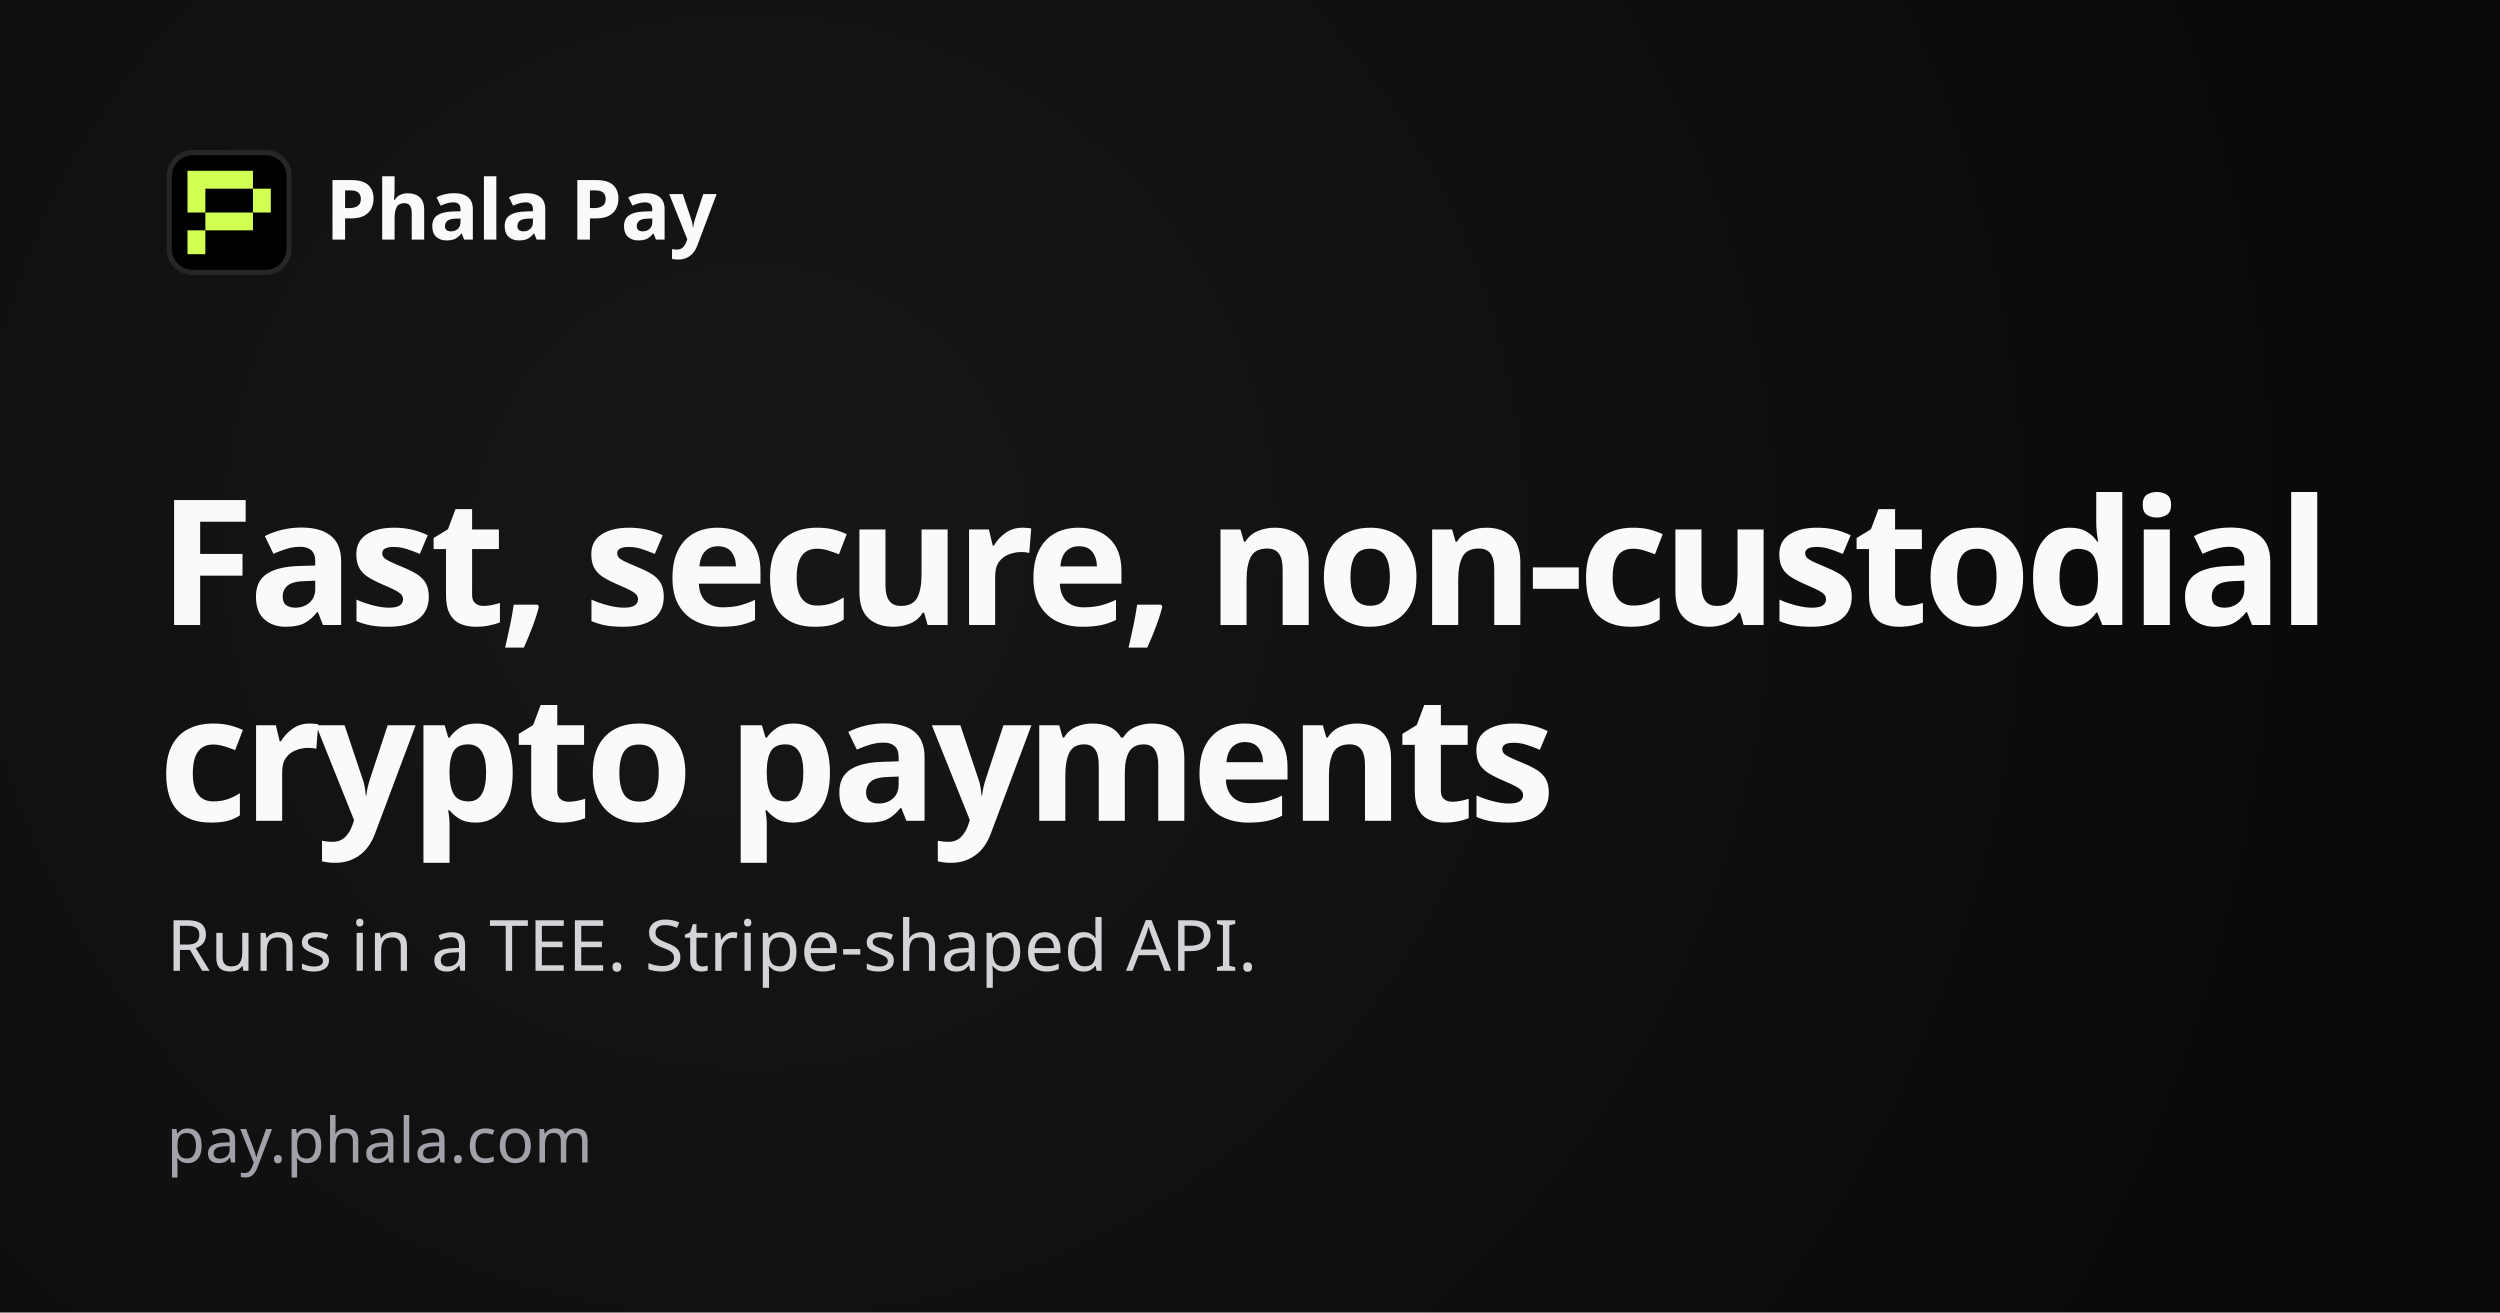
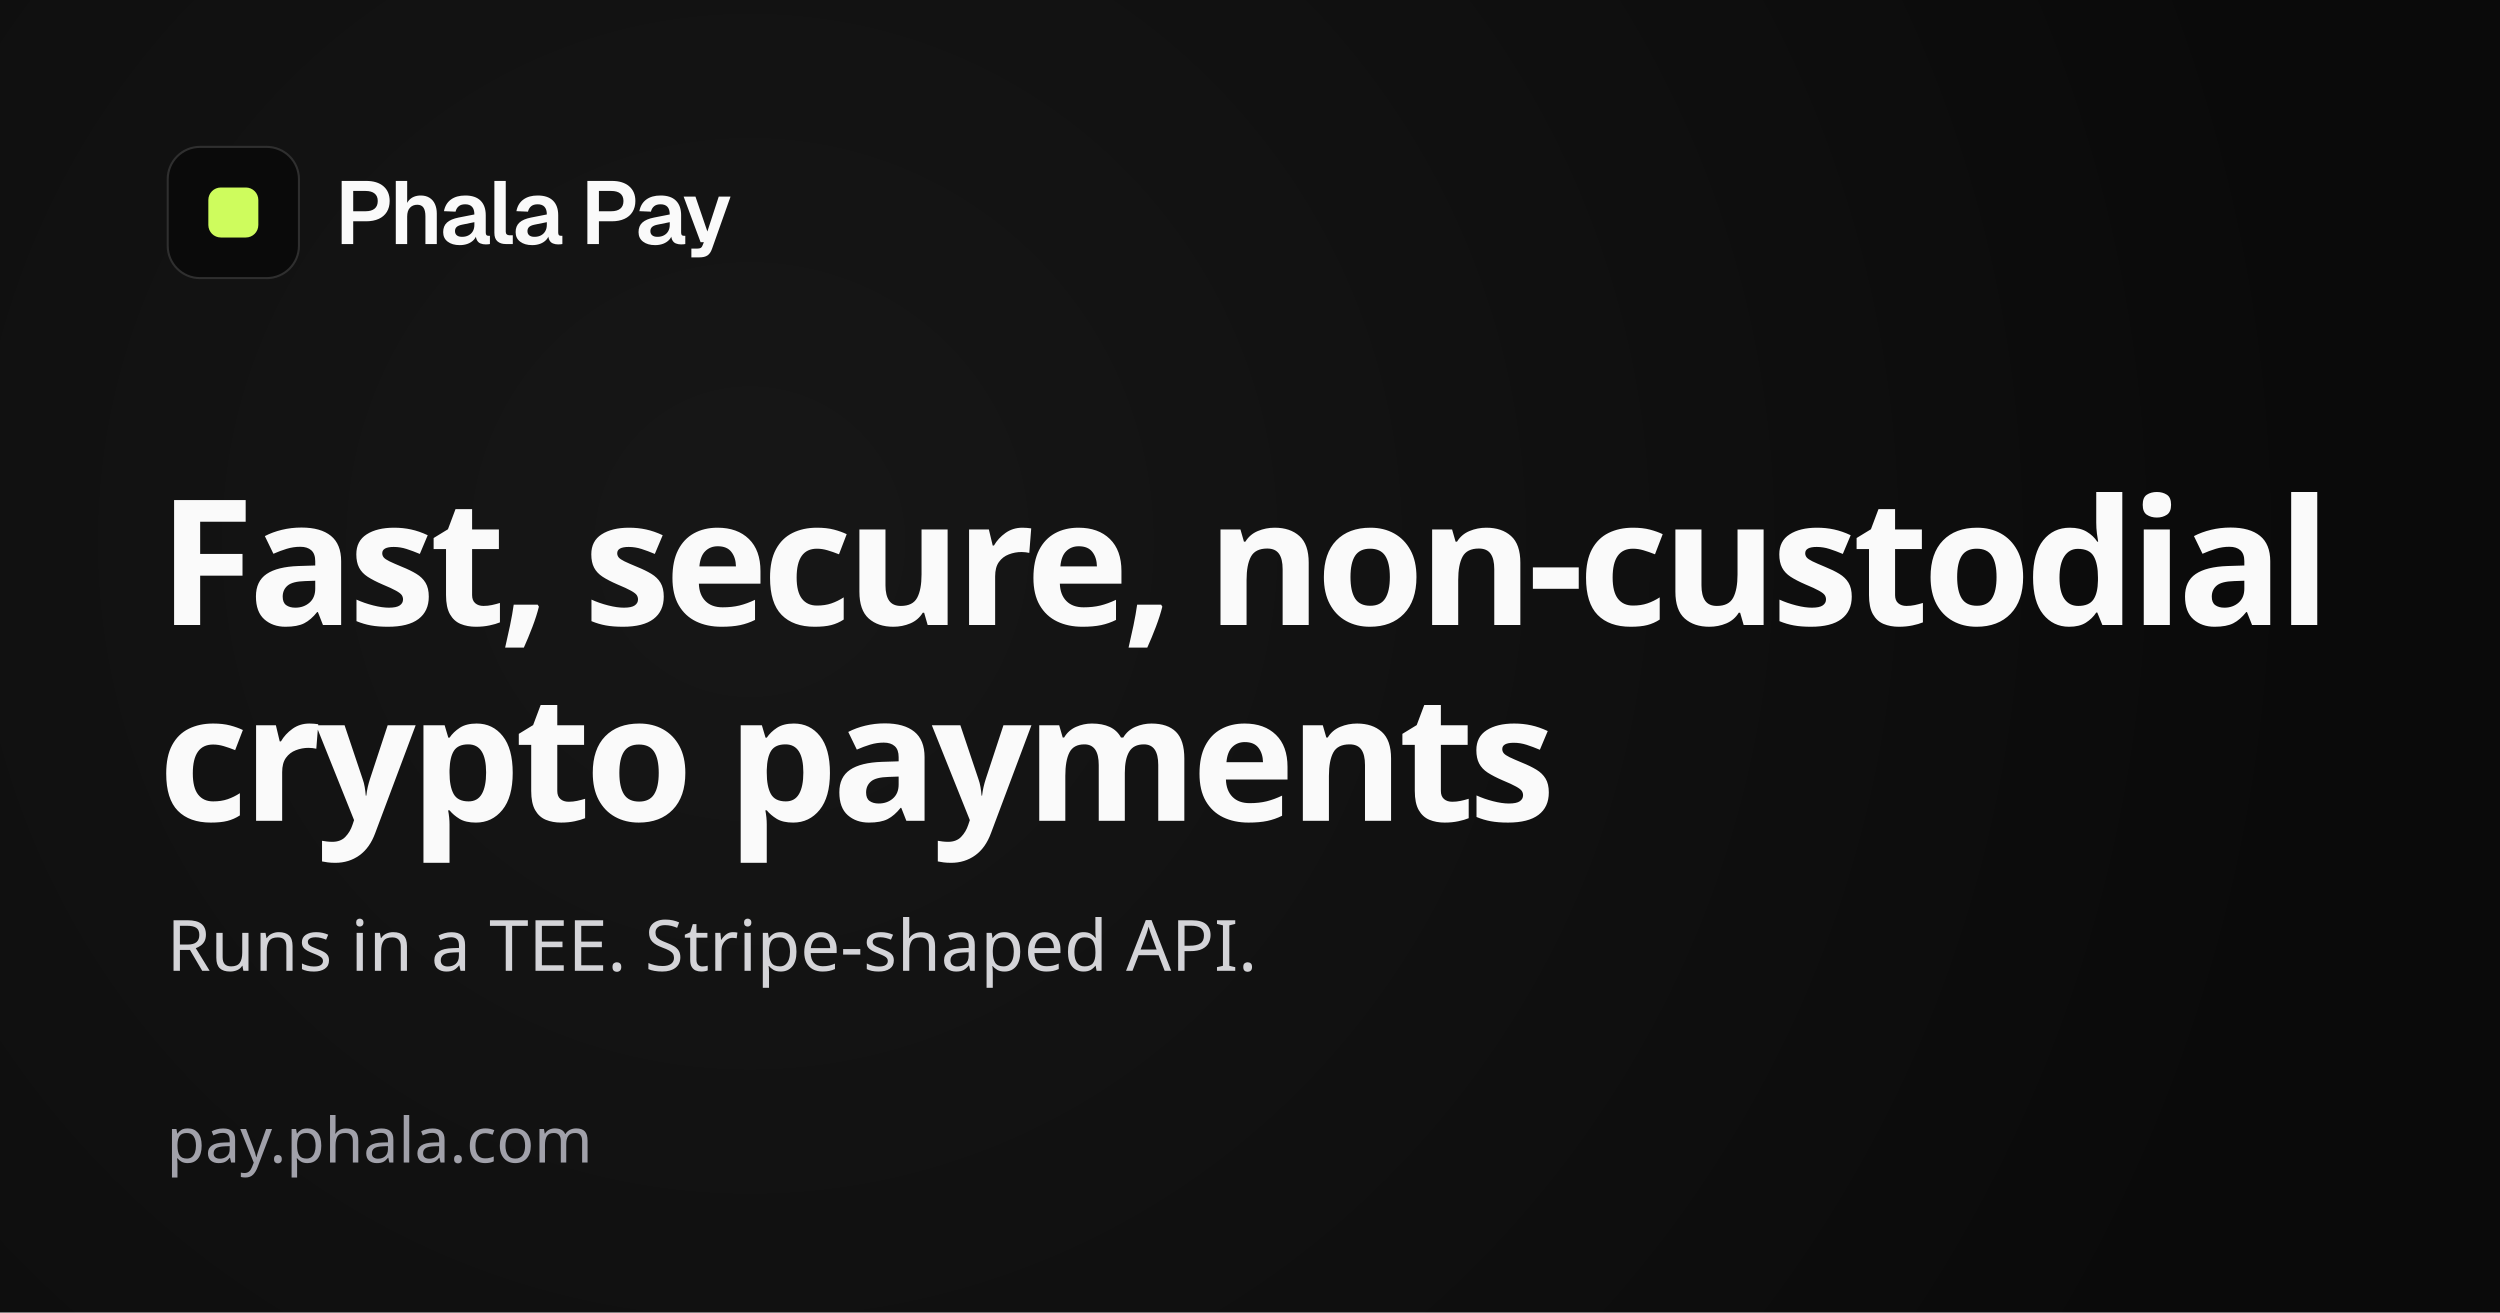
<svg xmlns="http://www.w3.org/2000/svg" width="1200" height="630" viewBox="0 0 1200 630">
  <defs>
    <radialGradient id="light" cx="360" cy="260" r="760" gradientUnits="userSpaceOnUse">
      <stop offset="0" stop-color="#fff" stop-opacity="0.05" />
      <stop offset="1" stop-color="#fff" stop-opacity="0" />
    </radialGradient>
  </defs>
  <rect width="1200" height="630" fill="#0a0a0a" />
  <rect width="1200" height="630" fill="url(#light)" />
  <g font-family="Geist Variable">
-     <g transform="translate(80 72) scale(2.5)">
-       <rect width="24" height="24" rx="5" fill="#000" />
-       <rect x="0.5" y="0.5" width="23" height="23" rx="4.5" fill="none" stroke="#fff" stroke-opacity="0.15" />
-       <path fill="#D1FF52" fill-rule="evenodd" d="M4 4h12.571v3.429H20V12h-3.429V7.429H7.43V12H4zm3.429 11.429h9.142V12H7.43zm0 0V20H4v-4.571z" clip-rule="evenodd" />
-     </g>
-     <text x="156" y="115" font-size="40" font-weight="600" letter-spacing="-0.8" fill="#fafafa">Phala Pay</text>
+     <svg x="80" y="70" width="272" height="64" viewBox="0 0 136 32">
+       <clipPath id="tile">
+         <rect width="32" height="32" rx="8" />
+       </clipPath>
+       <rect width="32" height="32" rx="8" fill="#0a0a0a" />
+       <rect width="32" height="32" rx="8" fill="none" stroke="#fff" stroke-opacity=".15" stroke-width="2" vector-effect="non-scaling-stroke" clip-path="url(#tile)" />
+       <rect x="10" y="10" width="12" height="12" rx="3" fill="#cefc5d" />
+       <path fill="#fafafa" transform="translate(42 23.57)" d="M0 0V-15.15H5.87Q8.53 -15.15 10.03 -13.87Q11.52 -12.59 11.52 -10.33Q11.52 -8.81 10.84 -7.71Q10.15 -6.61 8.9 -6.04Q7.64 -5.46 5.87 -5.46H2.77V0ZM2.77 -7.87H5.74Q7.15 -7.87 7.9 -8.49Q8.66 -9.11 8.66 -10.33Q8.66 -11.52 7.9 -12.13Q7.15 -12.74 5.74 -12.74H2.77ZM12.99 0V-15.15H15.72V-8.79H15.38Q15.55 -9.77 16.06 -10.4Q16.58 -11.03 17.32 -11.34Q18.07 -11.65 18.97 -11.65Q20.22 -11.65 21.09 -11.1Q21.95 -10.56 22.39 -9.58Q22.83 -8.6 22.83 -7.32V0H20.1V-6.66Q20.1 -8.04 19.63 -8.74Q19.16 -9.43 18.15 -9.43Q17.05 -9.43 16.38 -8.7Q15.72 -7.98 15.72 -6.59V0ZM28.33 0.26Q26.54 0.26 25.45 -0.57Q24.36 -1.39 24.36 -2.86Q24.36 -4.33 25.28 -5.16Q26.2 -5.99 28.07 -6.36L31.85 -7.1Q31.85 -8.32 31.3 -8.93Q30.74 -9.54 29.65 -9.54Q28.67 -9.54 28.11 -9.08Q27.54 -8.62 27.33 -7.77L24.55 -7.89Q24.9 -9.71 26.22 -10.68Q27.54 -11.65 29.65 -11.65Q32.09 -11.65 33.33 -10.42Q34.58 -9.19 34.58 -6.91V-2.77Q34.58 -2.33 34.74 -2.15Q34.9 -1.98 35.22 -1.98H35.58V0Q35.46 0.04 35.17 0.06Q34.88 0.09 34.58 0.09Q33.88 0.09 33.32 -0.14Q32.77 -0.36 32.47 -0.93Q32.17 -1.49 32.17 -2.47L32.41 -2.3Q32.23 -1.56 31.67 -0.97Q31.1 -0.38 30.25 -0.06Q29.4 0.26 28.33 0.26ZM28.89 -1.73Q29.8 -1.73 30.46 -2.09Q31.13 -2.45 31.49 -3.09Q31.85 -3.73 31.85 -4.61V-5.25L28.91 -4.65Q27.99 -4.46 27.59 -4.09Q27.2 -3.71 27.2 -3.11Q27.2 -2.45 27.64 -2.09Q28.07 -1.73 28.89 -1.73ZM39.38 0Q38.14 0 37.4 -0.64Q36.65 -1.28 36.65 -2.69V-15.15H39.38V-2.97Q39.38 -2.54 39.61 -2.33Q39.83 -2.11 40.23 -2.11H41.07V0ZM45.72 0.26Q43.93 0.26 42.84 -0.57Q41.75 -1.39 41.75 -2.86Q41.75 -4.33 42.67 -5.16Q43.58 -5.99 45.46 -6.36L49.24 -7.1Q49.24 -8.32 48.68 -8.93Q48.13 -9.54 47.04 -9.54Q46.06 -9.54 45.49 -9.08Q44.93 -8.62 44.71 -7.77L41.94 -7.89Q42.28 -9.71 43.61 -10.68Q44.93 -11.65 47.04 -11.65Q49.47 -11.65 50.72 -10.42Q51.97 -9.19 51.97 -6.91V-2.77Q51.97 -2.33 52.13 -2.15Q52.29 -1.98 52.61 -1.98H52.97V0Q52.84 0.04 52.55 0.06Q52.27 0.09 51.97 0.09Q51.26 0.09 50.71 -0.14Q50.15 -0.36 49.86 -0.93Q49.56 -1.49 49.56 -2.47L49.79 -2.3Q49.62 -1.56 49.06 -0.97Q48.49 -0.38 47.64 -0.06Q46.78 0.26 45.72 0.26ZM46.27 -1.73Q47.19 -1.73 47.85 -2.09Q48.51 -2.45 48.87 -3.09Q49.24 -3.73 49.24 -4.61V-5.25L46.29 -4.65Q45.38 -4.46 44.98 -4.09Q44.59 -3.71 44.59 -3.11Q44.59 -2.45 45.02 -2.09Q45.46 -1.73 46.27 -1.73ZM58.97 0V-15.15H64.83Q67.5 -15.15 68.99 -13.87Q70.49 -12.59 70.49 -10.33Q70.49 -8.81 69.8 -7.71Q69.12 -6.61 67.86 -6.04Q66.6 -5.46 64.83 -5.46H61.74V0ZM61.74 -7.87H64.7Q66.11 -7.87 66.87 -8.49Q67.63 -9.11 67.63 -10.33Q67.63 -11.52 66.87 -12.13Q66.11 -12.74 64.7 -12.74H61.74ZM75.22 0.26Q73.43 0.26 72.34 -0.57Q71.25 -1.39 71.25 -2.86Q71.25 -4.33 72.17 -5.16Q73.09 -5.99 74.97 -6.36L78.74 -7.1Q78.74 -8.32 78.19 -8.93Q77.63 -9.54 76.54 -9.54Q75.56 -9.54 75 -9.08Q74.43 -8.62 74.22 -7.77L71.45 -7.89Q71.79 -9.71 73.11 -10.68Q74.43 -11.65 76.54 -11.65Q78.98 -11.65 80.22 -10.42Q81.47 -9.19 81.47 -6.91V-2.77Q81.47 -2.33 81.63 -2.15Q81.79 -1.98 82.11 -1.98H82.47V0Q82.35 0.04 82.06 0.06Q81.77 0.09 81.47 0.09Q80.77 0.09 80.21 -0.14Q79.66 -0.36 79.36 -0.93Q79.06 -1.49 79.06 -2.47L79.3 -2.3Q79.13 -1.56 78.56 -0.97Q77.99 -0.38 77.14 -0.06Q76.29 0.26 75.22 0.26ZM75.78 -1.73Q76.69 -1.73 77.35 -2.09Q78.02 -2.45 78.38 -3.09Q78.74 -3.73 78.74 -4.61V-5.25L75.8 -4.65Q74.88 -4.46 74.49 -4.09Q74.09 -3.71 74.09 -3.11Q74.09 -2.45 74.53 -2.09Q74.97 -1.73 75.78 -1.73ZM83.93 3.2V1.09H85.38Q85.93 1.09 86.2 0.92Q86.46 0.75 86.61 0.34L86.93 -0.45H86.14L82.07 -11.39H84.91L87.77 -3.01L90.5 -11.39H93.33L88.87 1.19Q88.49 2.26 87.8 2.73Q87.1 3.2 85.87 3.2Z" />
+     </svg>
    <text font-size="84" font-weight="600" letter-spacing="-2.8" fill="#fafafa">
      <tspan x="76" y="300">Fast, secure, non-custodial</tspan>
      <tspan x="76" y="394">crypto payments</tspan>
    </text>
    <text x="80" y="466" font-size="34" font-weight="450" fill="#d4d4d8">Runs in a TEE. Stripe-shaped API.</text>
    <text x="80" y="558" font-size="30" font-weight="450" fill="#a1a1aa">pay.phala.com</text>
  </g>
</svg>
